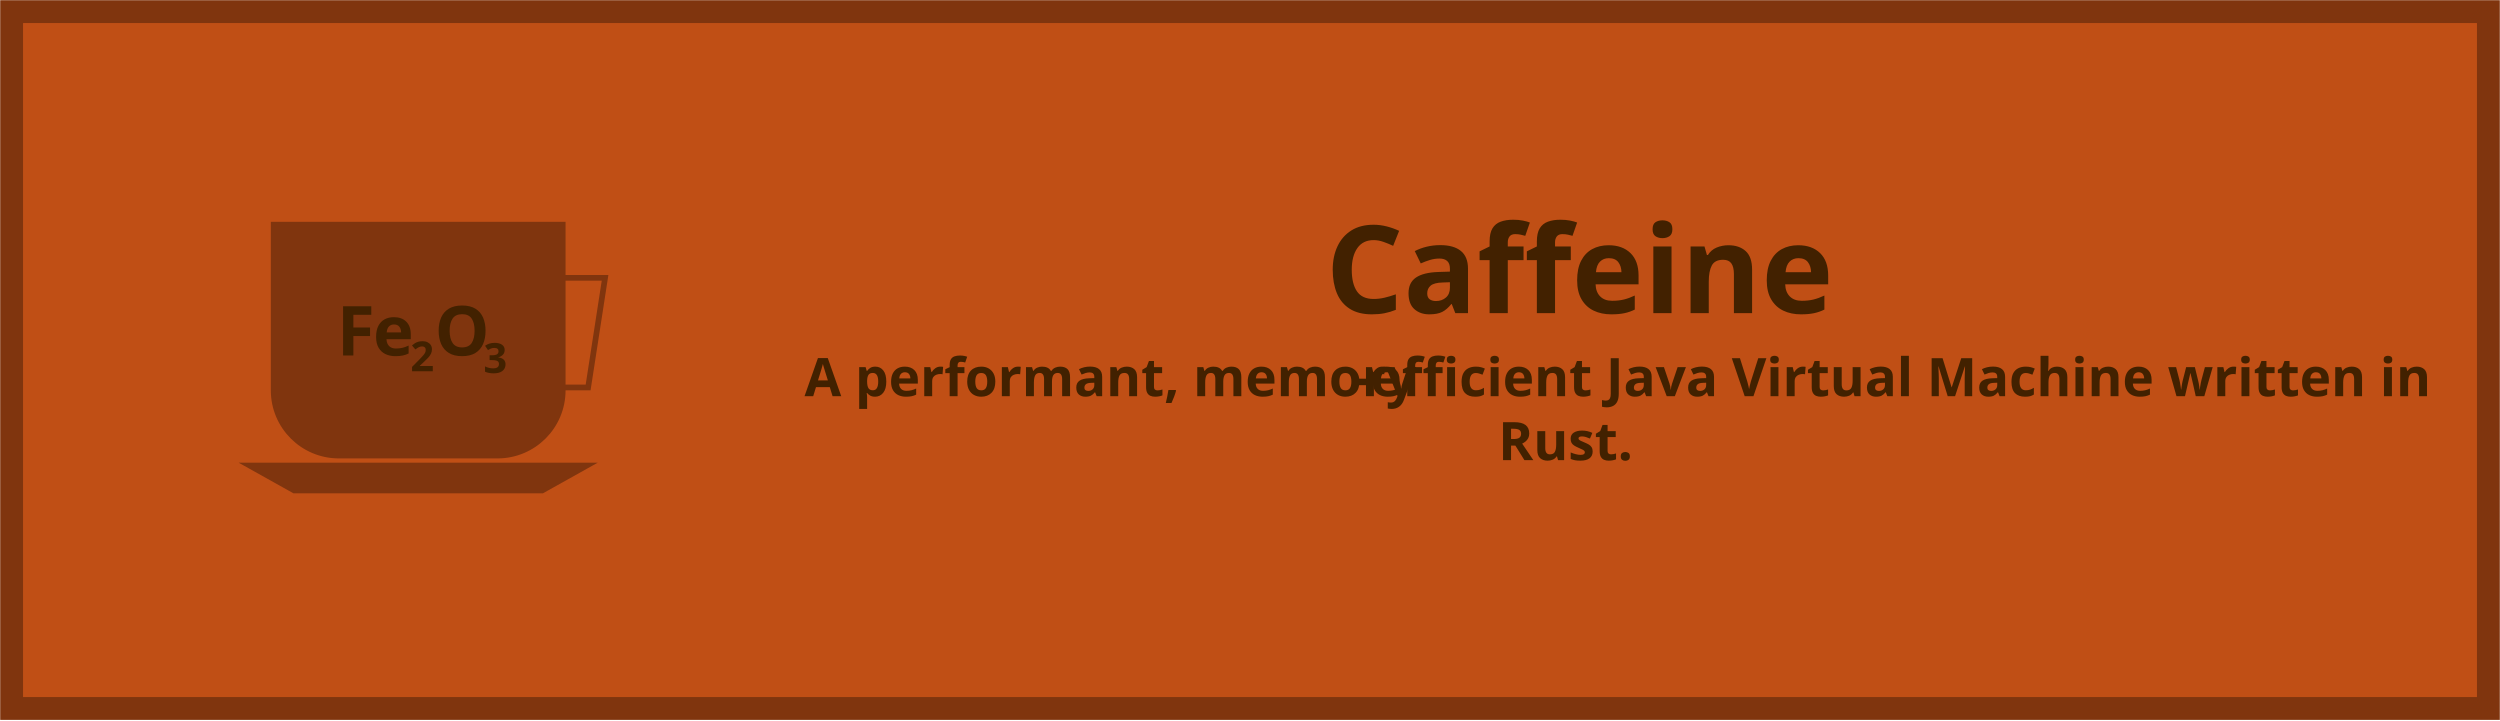
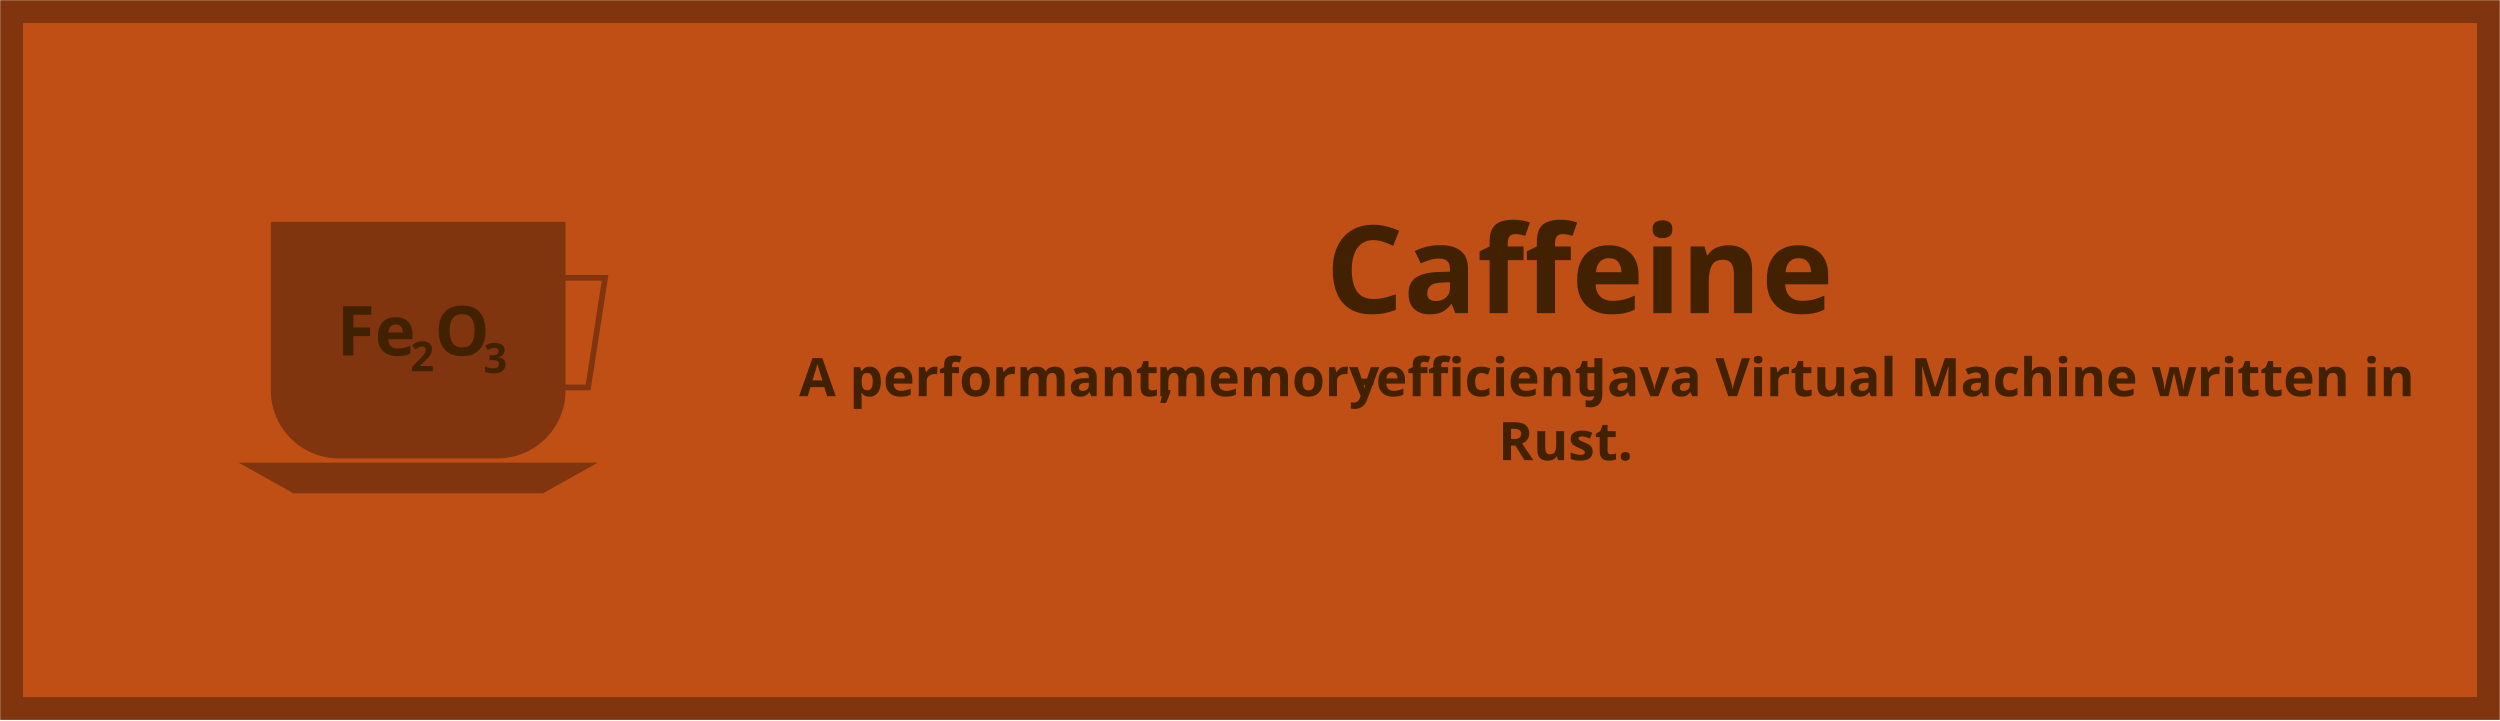
<svg xmlns="http://www.w3.org/2000/svg" width="3010" height="867" xml:space="preserve" overflow="hidden">
  <g transform="translate(-247 -385)">
    <rect x="261" y="399" width="2982" height="839" stroke="#80350E" stroke-width="27.5" stroke-miterlimit="8" fill="#C04F15" />
    <path d="M873.5 851.5 893.9 719.5 975.5 719.5 955.1 851.5Z" stroke="#80350E" stroke-width="6.875" stroke-miterlimit="8" fill="none" fill-rule="evenodd" />
    <path d="M845.995 933.5 655.004 933.5C611.648 933.5 576.5 898.353 576.5 854.996L576.5 655.5 924.5 655.5 924.5 854.996C924.5 898.353 889.352 933.5 845.995 933.5Z" stroke="#80350E" stroke-width="6.875" stroke-miterlimit="8" fill="#80350E" fill-rule="evenodd" />
    <path d="M953.5 945.5 899.821 975.5 601.179 975.5 547.5 945.5Z" stroke="#80350E" stroke-width="6.875" stroke-miterlimit="8" fill="#80350E" fill-rule="evenodd" />
-     <text fill="#422100" font-family="Aptos,Aptos_MSFontService,sans-serif" font-weight="700" font-size="83" transform="matrix(1 0 0 1 652.609 813)">F</text>
-     <text fill="#422100" font-family="Aptos,Aptos_MSFontService,sans-serif" font-weight="700" font-size="83" transform="matrix(1 0 0 1 696.082 813)">e</text>
+     <text fill="#422100" font-family="Aptos,Aptos_MSFontService,sans-serif" font-weight="700" font-size="83" transform="matrix(1 0 0 1 652.609 813)">Fe</text>
    <text fill="#422100" font-family="Aptos,Aptos_MSFontService,sans-serif" font-weight="700" font-size="50" transform="matrix(1 0 0 1 741.125 832)">2</text>
    <text fill="#422100" font-family="Aptos,Aptos_MSFontService,sans-serif" font-weight="700" font-size="83" transform="matrix(1 0 0 1 770.344 813)">O</text>
    <text fill="#422100" font-family="Aptos,Aptos_MSFontService,sans-serif" font-weight="700" font-size="50" transform="matrix(1 0 0 1 829.068 834)">3</text>
-     <text fill="#422100" font-family="Aptos,Aptos_MSFontService,sans-serif" font-weight="700" font-size="147" transform="matrix(1 0 0 1 1843.06 762)">Caffeine</text>
-     <text fill="#422100" font-family="Aptos,Aptos_MSFontService,sans-serif" font-weight="700" font-size="64" transform="matrix(1 0 0 1 1215.67 862)">A performant, memory</text>
-     <text fill="#422100" font-family="Aptos,Aptos_MSFontService,sans-serif" font-weight="700" font-size="64" transform="matrix(1 0 0 1 1875.21 862)">-</text>
-     <text fill="#422100" font-family="Aptos,Aptos_MSFontService,sans-serif" font-weight="700" font-size="64" transform="matrix(1 0 0 1 1896.98 862)">efficient Java Virtual Machine written in </text>
-     <text fill="#422100" font-family="Aptos,Aptos_MSFontService,sans-serif" font-weight="700" font-size="64" transform="matrix(1 0 0 1 2050.89 939)">Rust.</text>
+     <text fill="#422100" font-family="Aptos,Aptos_MSFontService,sans-serif" font-weight="700" font-size="147" transform="matrix(1 0 0 1 1843.07 762)">Caffeine</text>
+     <text fill="#422100" font-family="Aptos,Aptos_MSFontService,sans-serif" font-weight="700" font-size="64" transform="matrix(1 0 0 1 1209.08 862)">A performant, </text>
+     <text fill="#422100" font-family="Aptos,Aptos_MSFontService,sans-serif" font-weight="700" font-size="64" transform="matrix(1 0 0 1 1639.07 862)">memory</text>
+     <text fill="#422100" font-family="Aptos,Aptos_MSFontService,sans-serif" font-weight="700" font-size="64" transform="matrix(1 0 0 1 1881.8 862)">-</text>
+     <text fill="#422100" font-family="Aptos,Aptos_MSFontService,sans-serif" font-weight="700" font-size="64" transform="matrix(1 0 0 1 1903.57 862)">efficient </text>
+     <text fill="#422100" font-family="Aptos,Aptos_MSFontService,sans-serif" font-weight="700" font-size="64" transform="matrix(1 0 0 1 2160.81 862)">Java Virtual Machine written in </text>
+     <text fill="#422100" font-family="Aptos,Aptos_MSFontService,sans-serif" font-weight="700" font-size="64" transform="matrix(1 0 0 1 2050.9 939)">Rust.</text>
  </g>
</svg>
